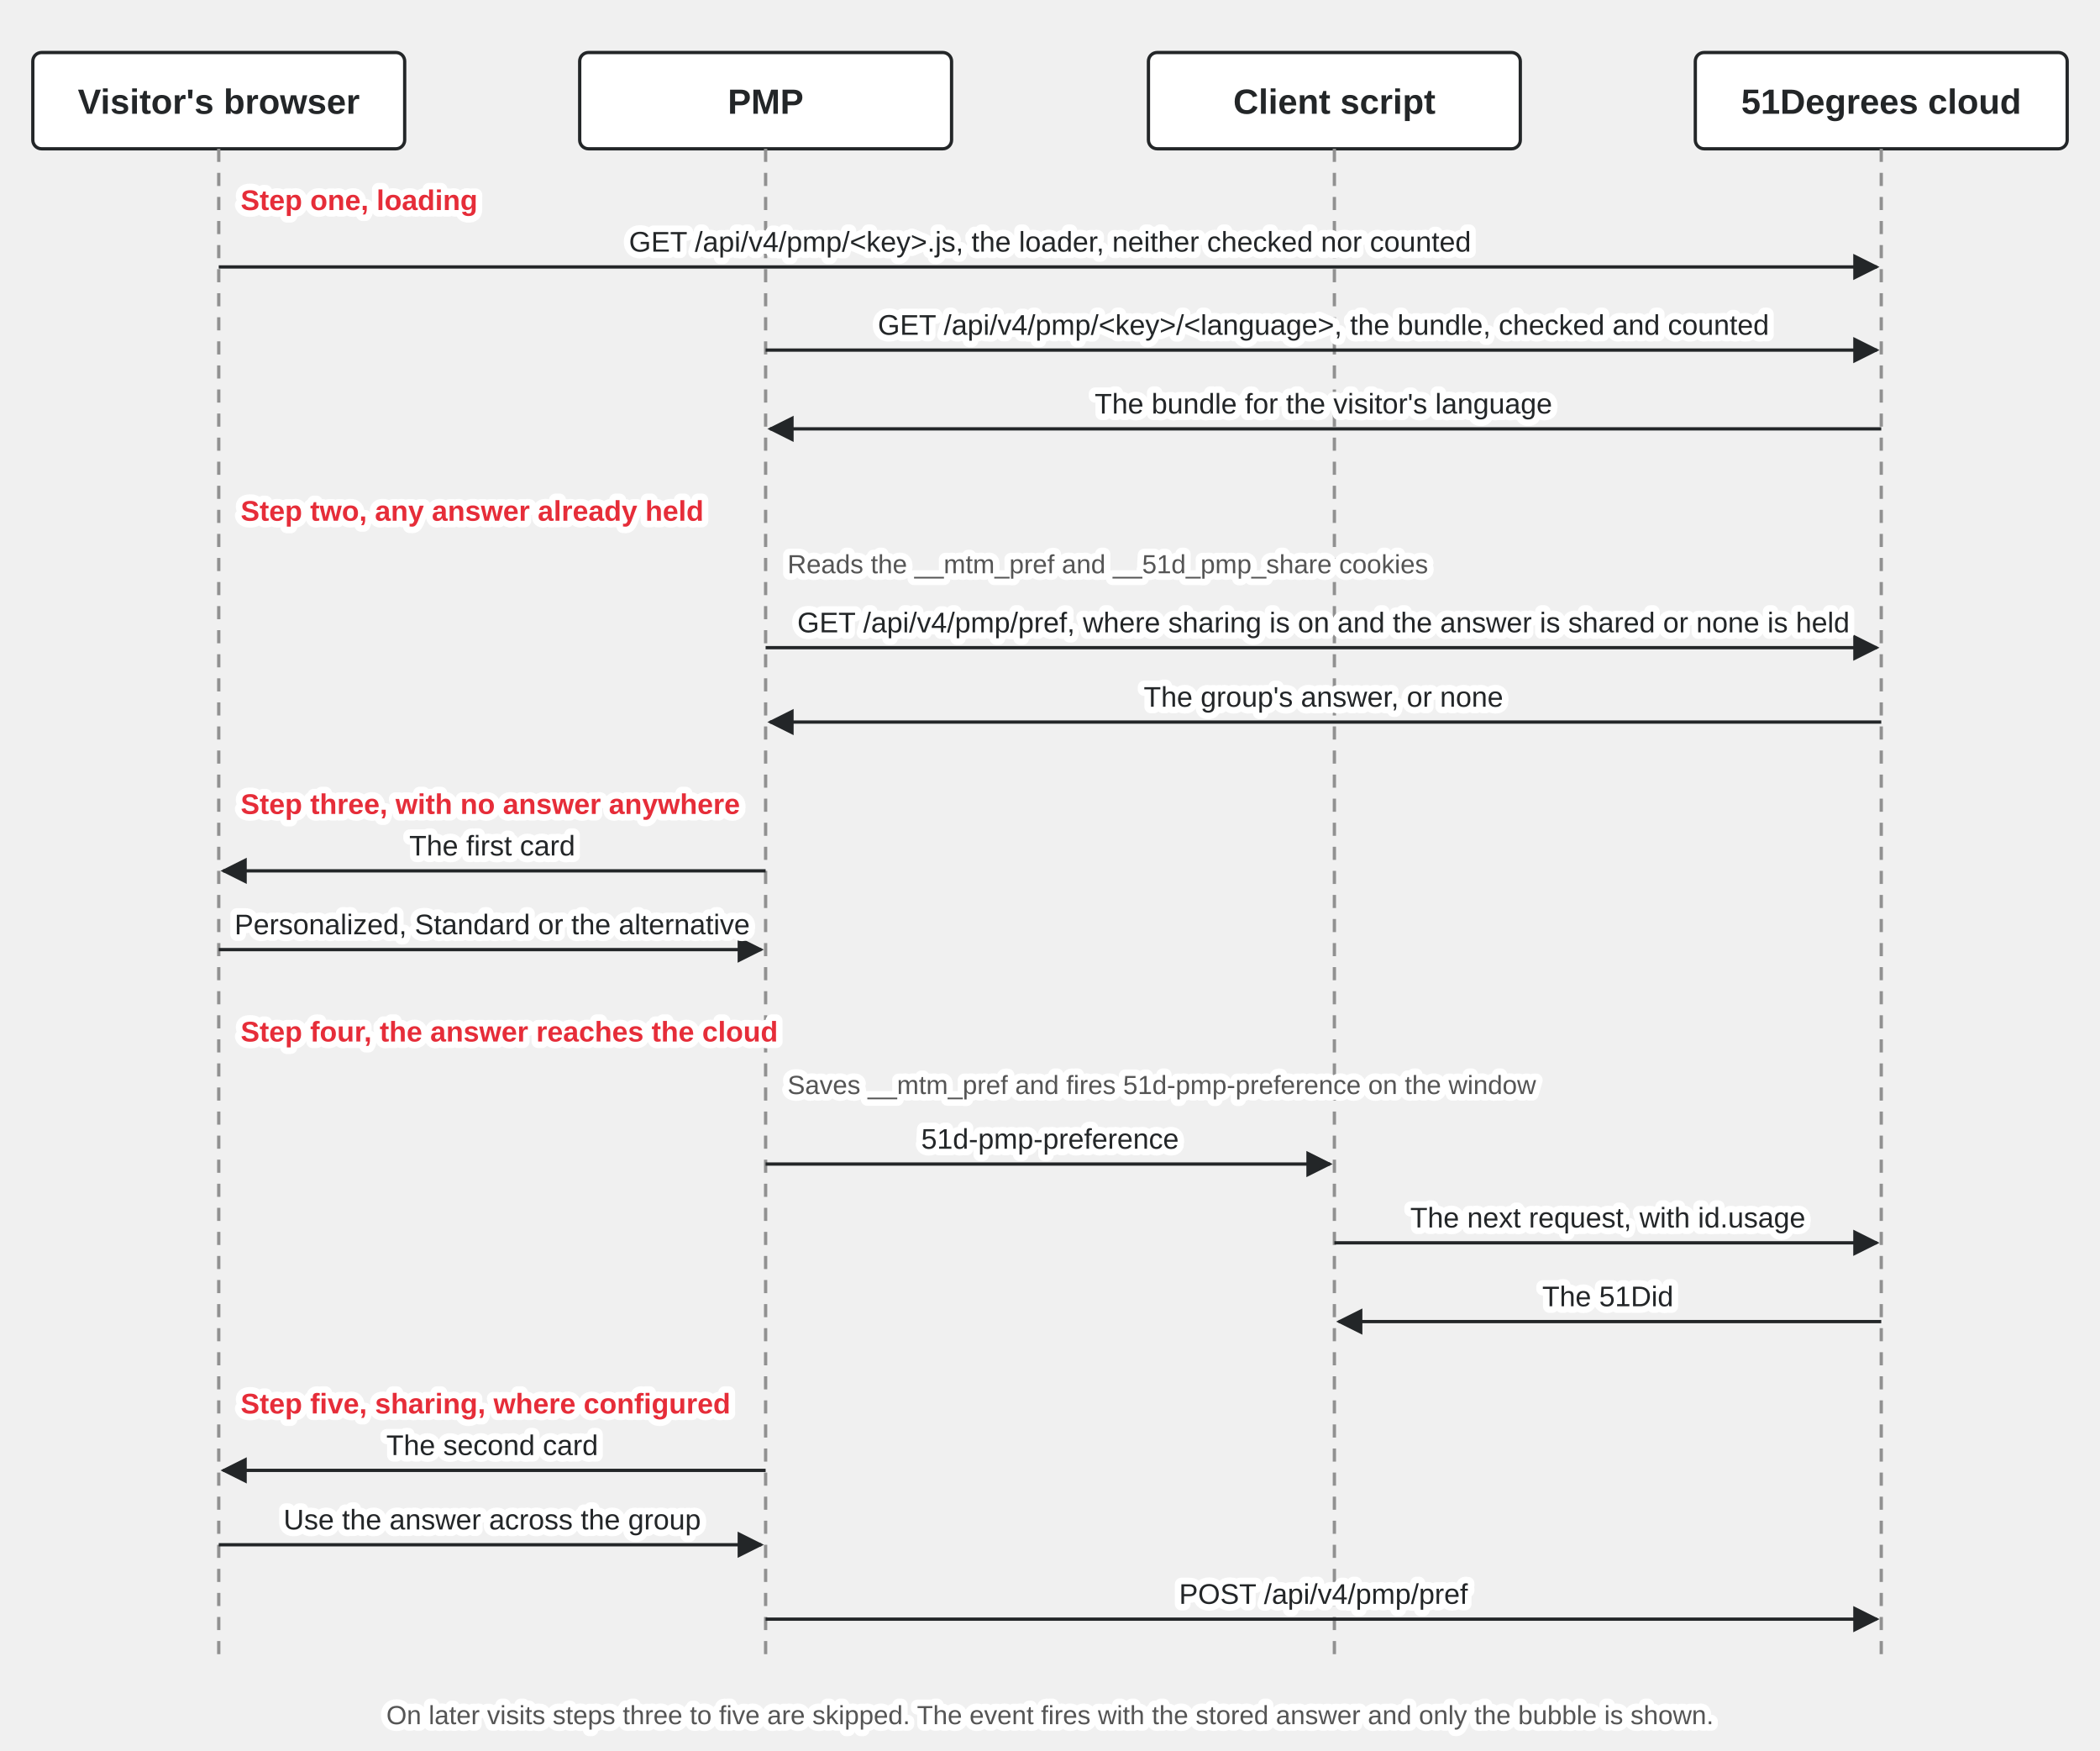
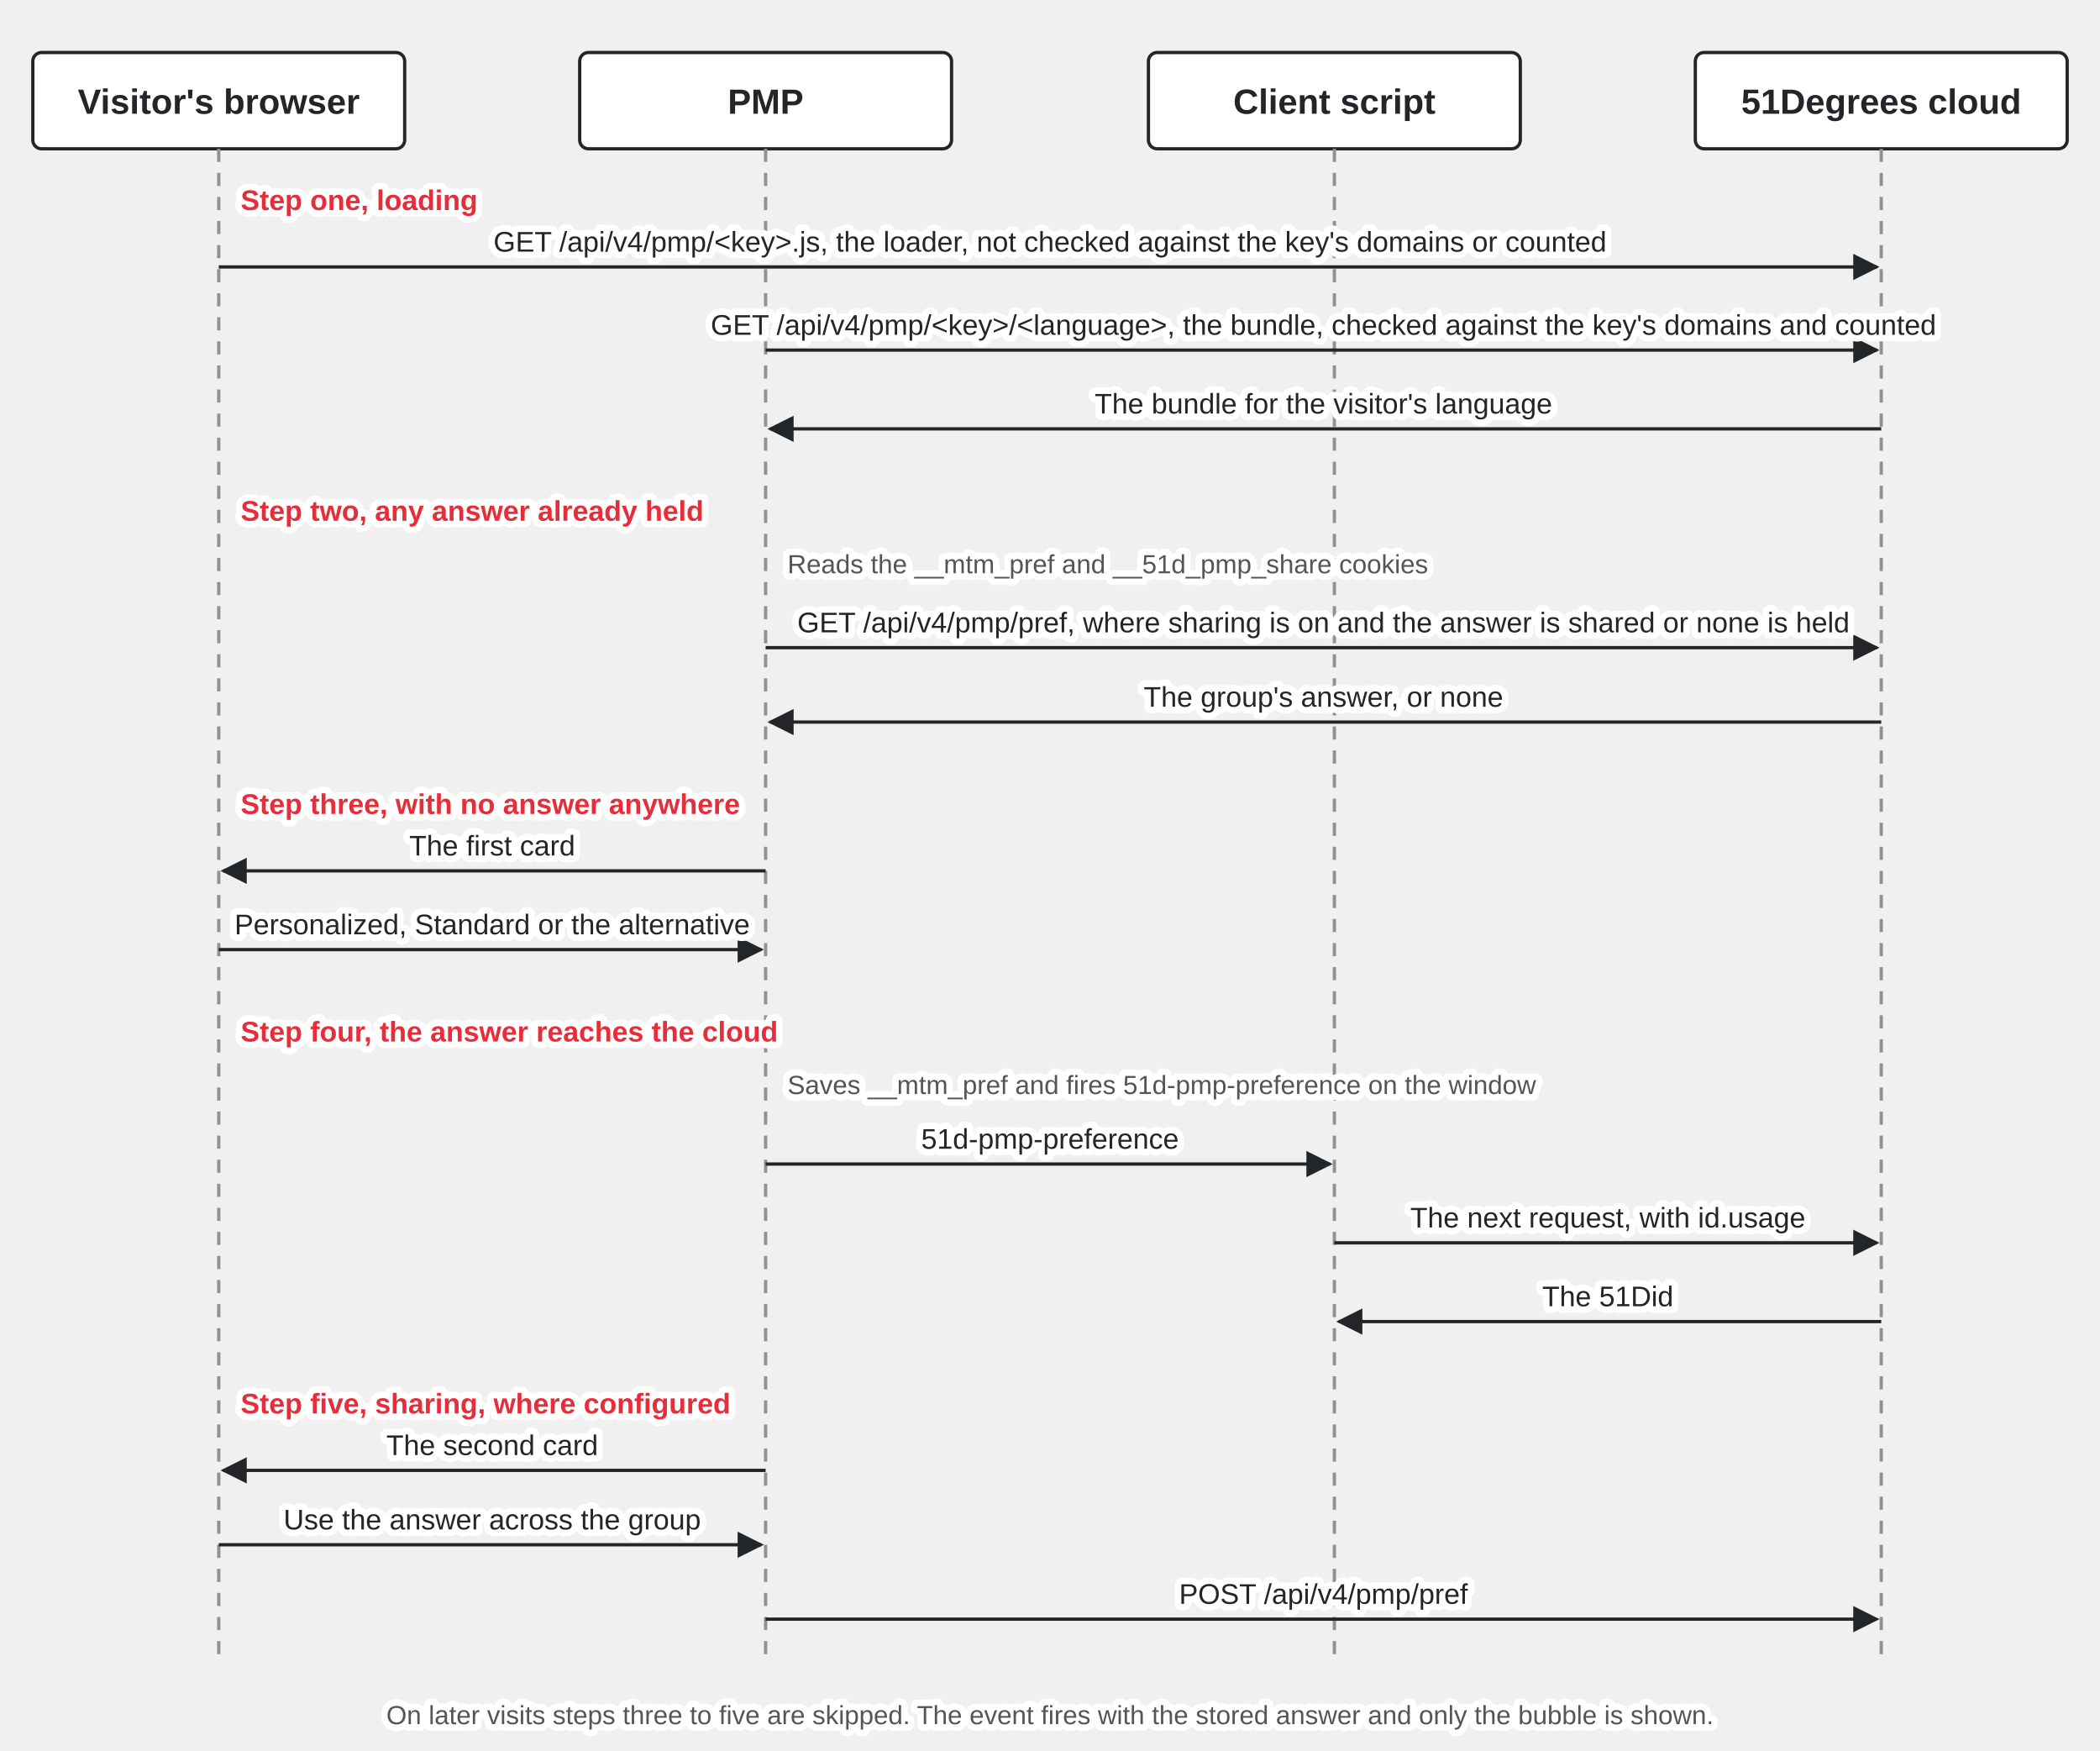
<svg xmlns="http://www.w3.org/2000/svg" viewBox="0 0 960 800" role="img" aria-label="How PMP loads and answers. The page fetches the loader from the 51Degrees cloud, and the loader fetches the bundle for the visitor's language, which is the request that is checked against the Resource Key's domains and counted. The bundle reads the two PMP cookies and, where sharing is on and the answer is shared or none is held, asks the cloud for the group's answer. With no answer anywhere it shows the first card. The visitor's answer is saved to the __mtm_pref cookie and passed to the 51Degrees client script as the 51d-pmp-preference event, and the client script sends the answer to the cloud as id.usage with the script's next request, and the cloud returns the 51Did. Where sharing is configured and third party cookies are confirmed, a second card offers to use the answer across the group, which the bundle stores with the cloud. On later visits the event fires with the stored answer and only the bubble is shown.">
  <defs>
    <marker id="arrow" viewBox="0 0 10 10" refX="9" refY="5" markerWidth="8" markerHeight="8" orient="auto-start-reverse">
      <path d="M 0 0 L 10 5 L 0 10 z" fill="#232628" />
    </marker>
  </defs>
  <style>
    text { font-family: Calibri, "Segoe UI", Arial, sans-serif; fill: #232628; }
    .head { font-size: 16px; font-weight: bold; }
    .label { font-size: 13px; }
    .step { font-size: 13px; font-weight: bold; fill: #E62D39; }
    .note { font-size: 12px; fill: #555555; }
    .box { fill: #ffffff; stroke: #232628; stroke-width: 1.5; }
    .life { stroke: #919191; stroke-width: 1.5; stroke-dasharray: 6 5; }
    .msg { stroke: #232628; stroke-width: 1.5; fill: none; }
    .label, .note, .step { paint-order: stroke; stroke: #ffffff; stroke-width: 6px; stroke-linejoin: round; }
  </style>
  <rect class="box" x="15" y="24" width="170" height="44" rx="4" />
  <text class="head" x="100" y="52" text-anchor="middle">Visitor's browser</text>
  <rect class="box" x="265" y="24" width="170" height="44" rx="4" />
  <text class="head" x="350" y="52" text-anchor="middle">PMP</text>
  <rect class="box" x="525" y="24" width="170" height="44" rx="4" />
  <text class="head" x="610" y="52" text-anchor="middle">Client script</text>
  <rect class="box" x="775" y="24" width="170" height="44" rx="4" />
  <text class="head" x="860" y="52" text-anchor="middle">51Degrees cloud</text>
  <line class="life" x1="100" y1="68" x2="100" y2="760" />
  <line class="life" x1="350" y1="68" x2="350" y2="760" />
  <line class="life" x1="610" y1="68" x2="610" y2="760" />
  <line class="life" x1="860" y1="68" x2="860" y2="760" />
  <text class="step" x="110" y="96">Step one, loading</text>
  <line class="msg" x1="100" y1="122" x2="858" y2="122" marker-end="url(#arrow)" />
-   <text class="label" x="480" y="115" text-anchor="middle">GET /api/v4/pmp/&lt;key&gt;.js, the loader, neither checked nor counted</text>
+   <text class="label" x="480" y="115" text-anchor="middle">GET /api/v4/pmp/&lt;key&gt;.js, the loader, not checked against the key's domains or counted</text>
  <line class="msg" x1="350" y1="160" x2="858" y2="160" marker-end="url(#arrow)" />
-   <text class="label" x="605" y="153" text-anchor="middle">GET /api/v4/pmp/&lt;key&gt;/&lt;language&gt;, the bundle, checked and counted</text>
+   <text class="label" x="605" y="153" text-anchor="middle">GET /api/v4/pmp/&lt;key&gt;/&lt;language&gt;, the bundle, checked against the key's domains and counted</text>
  <line class="msg" x1="860" y1="196" x2="352" y2="196" marker-end="url(#arrow)" />
  <text class="label" x="605" y="189" text-anchor="middle">The bundle for the visitor's language</text>
  <text class="step" x="110" y="238">Step two, any answer already held</text>
  <text class="note" x="360" y="262">Reads the __mtm_pref and __51d_pmp_share cookies</text>
  <line class="msg" x1="350" y1="296" x2="858" y2="296" marker-end="url(#arrow)" />
  <text class="label" x="605" y="289" text-anchor="middle">GET /api/v4/pmp/pref, where sharing is on and the answer is shared or none is held</text>
  <line class="msg" x1="860" y1="330" x2="352" y2="330" marker-end="url(#arrow)" />
  <text class="label" x="605" y="323" text-anchor="middle">The group's answer, or none</text>
  <text class="step" x="110" y="372">Step three, with no answer anywhere</text>
  <line class="msg" x1="350" y1="398" x2="102" y2="398" marker-end="url(#arrow)" />
  <text class="label" x="225" y="391" text-anchor="middle">The first card</text>
  <line class="msg" x1="100" y1="434" x2="348" y2="434" marker-end="url(#arrow)" />
  <text class="label" x="225" y="427" text-anchor="middle">Personalized, Standard or the alternative</text>
  <text class="step" x="110" y="476">Step four, the answer reaches the cloud</text>
  <text class="note" x="360" y="500">Saves __mtm_pref and fires 51d-pmp-preference on the window</text>
  <line class="msg" x1="350" y1="532" x2="608" y2="532" marker-end="url(#arrow)" />
  <text class="label" x="480" y="525" text-anchor="middle">51d-pmp-preference</text>
  <line class="msg" x1="610" y1="568" x2="858" y2="568" marker-end="url(#arrow)" />
  <text class="label" x="735" y="561" text-anchor="middle">The next request, with id.usage</text>
  <line class="msg" x1="860" y1="604" x2="612" y2="604" marker-end="url(#arrow)" />
  <text class="label" x="735" y="597" text-anchor="middle">The 51Did</text>
  <text class="step" x="110" y="646">Step five, sharing, where configured</text>
  <line class="msg" x1="350" y1="672" x2="102" y2="672" marker-end="url(#arrow)" />
  <text class="label" x="225" y="665" text-anchor="middle">The second card</text>
  <line class="msg" x1="100" y1="706" x2="348" y2="706" marker-end="url(#arrow)" />
  <text class="label" x="225" y="699" text-anchor="middle">Use the answer across the group</text>
  <line class="msg" x1="350" y1="740" x2="858" y2="740" marker-end="url(#arrow)" />
  <text class="label" x="605" y="733" text-anchor="middle">POST /api/v4/pmp/pref</text>
  <text class="note" x="480" y="788" text-anchor="middle">On later visits steps three to five are skipped. The event fires with the stored answer and only the bubble is shown.</text>
</svg>
